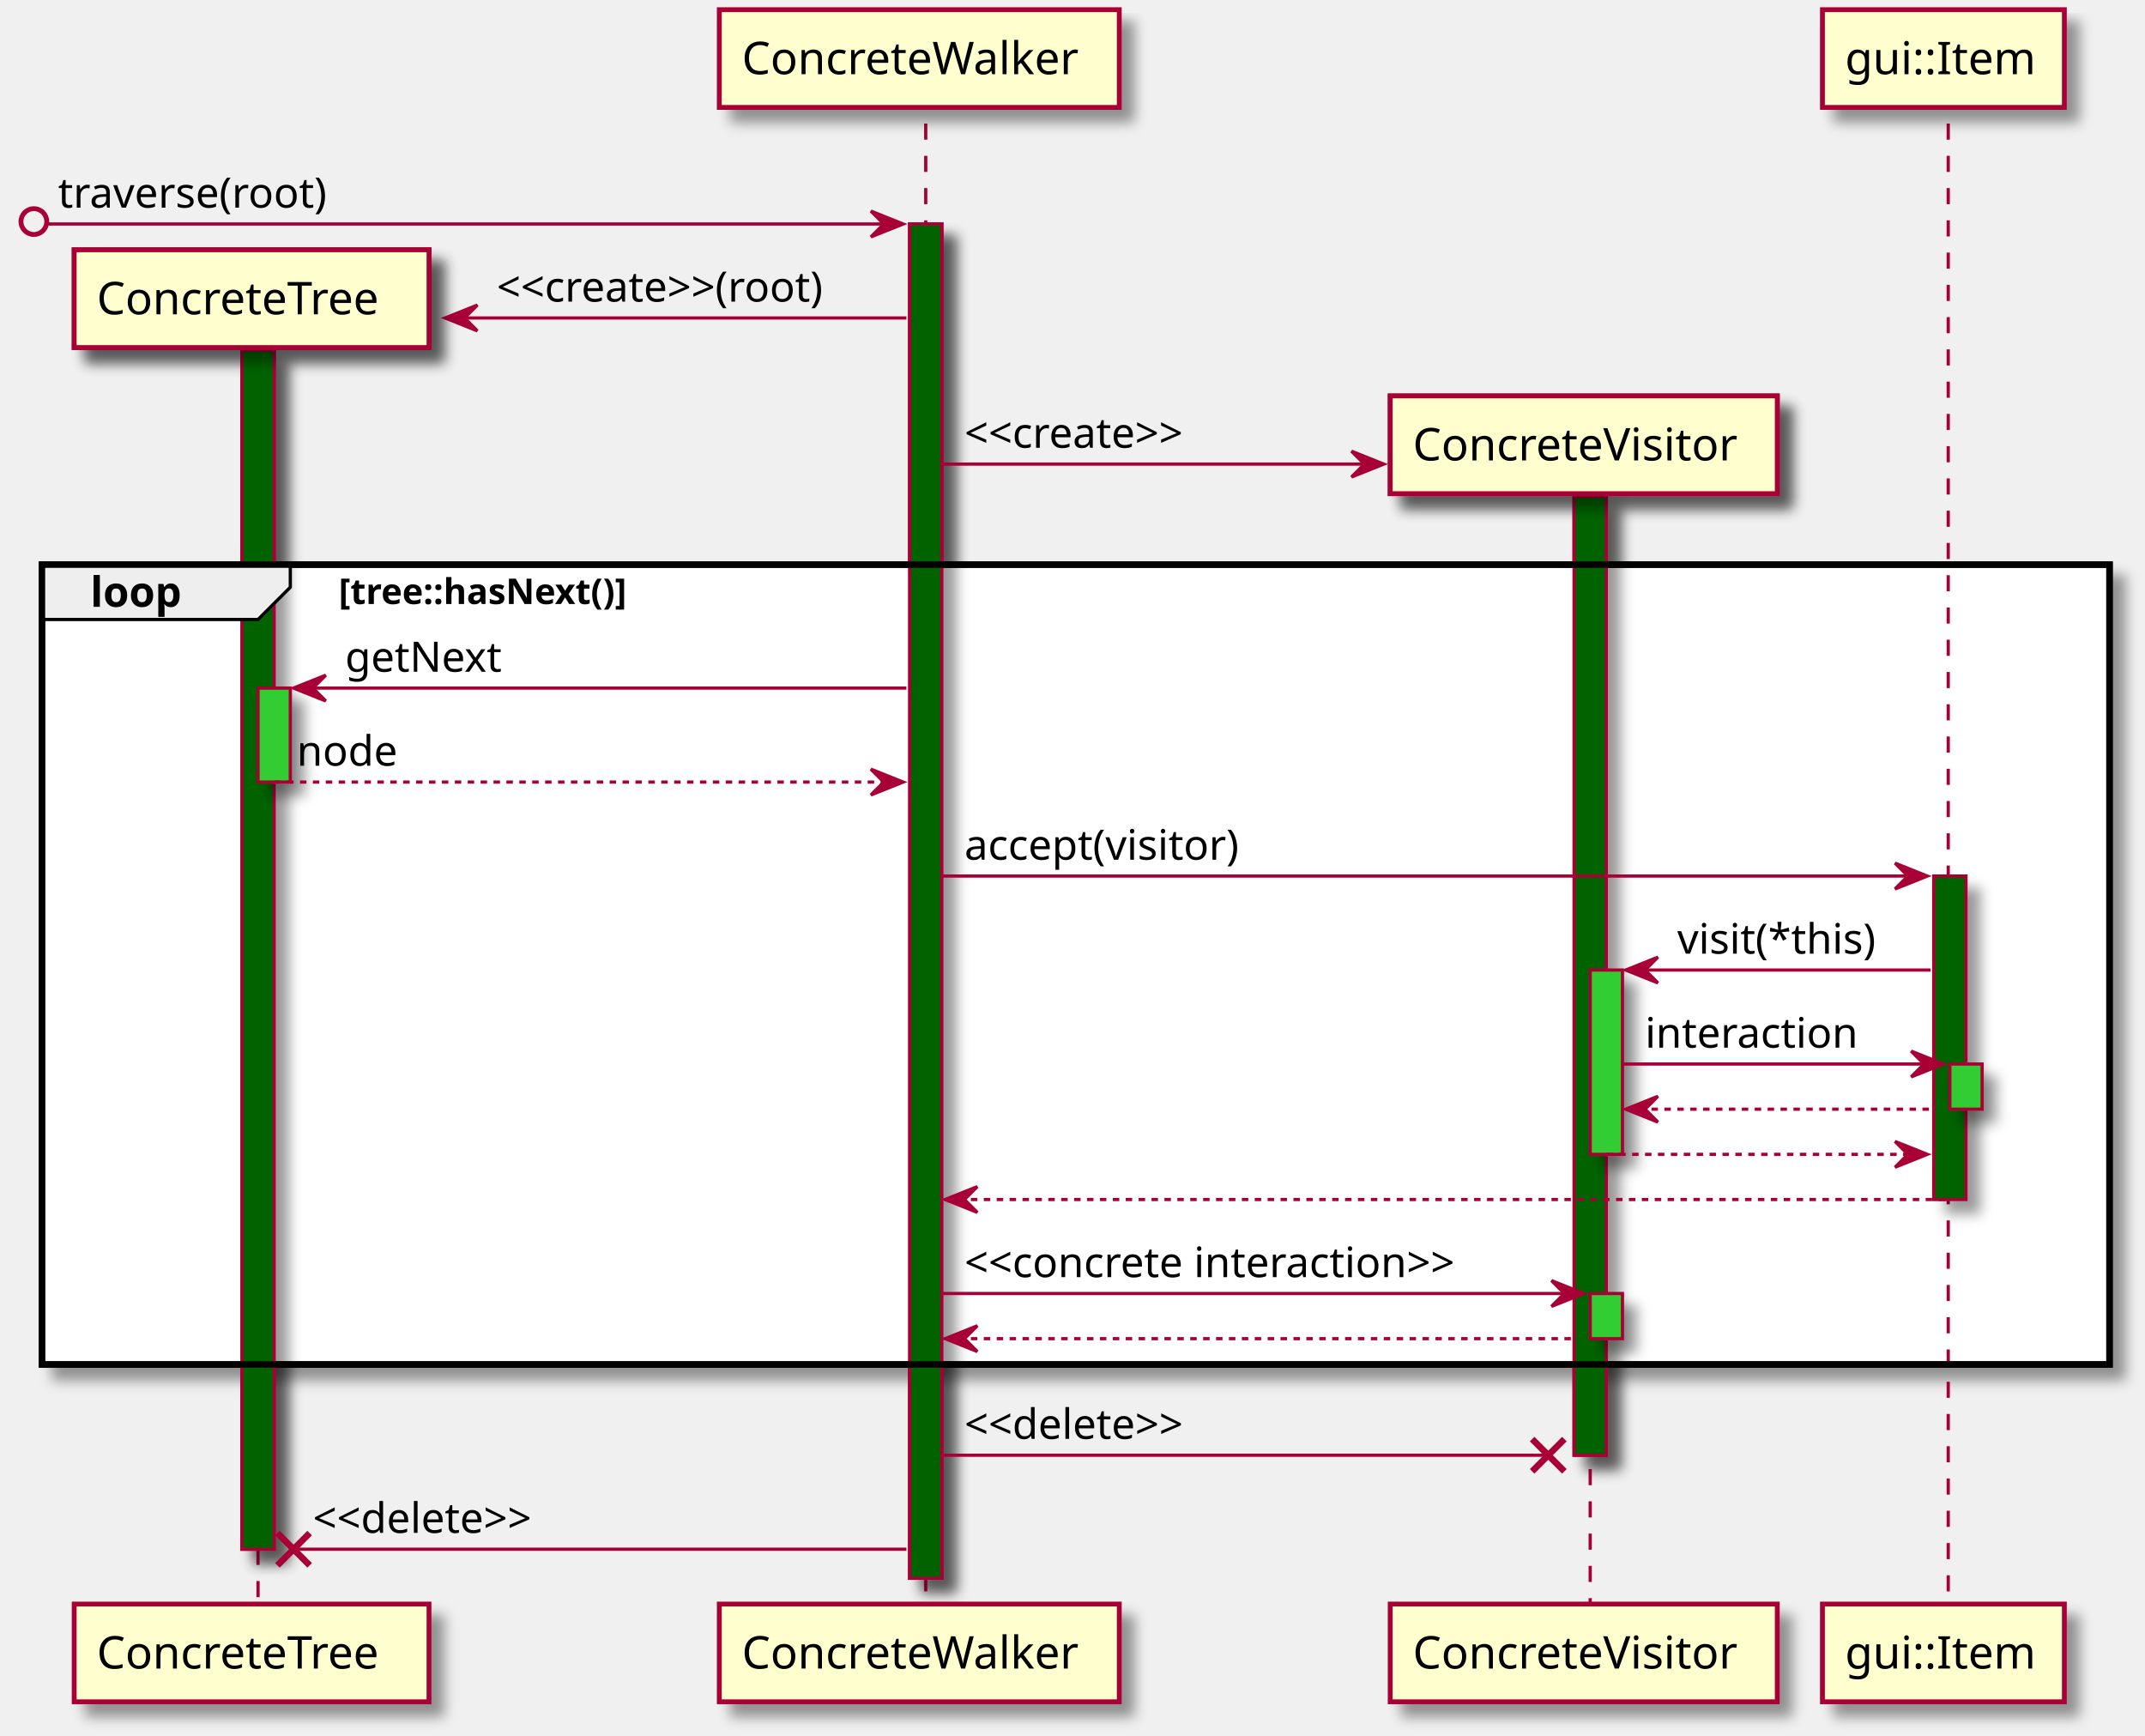
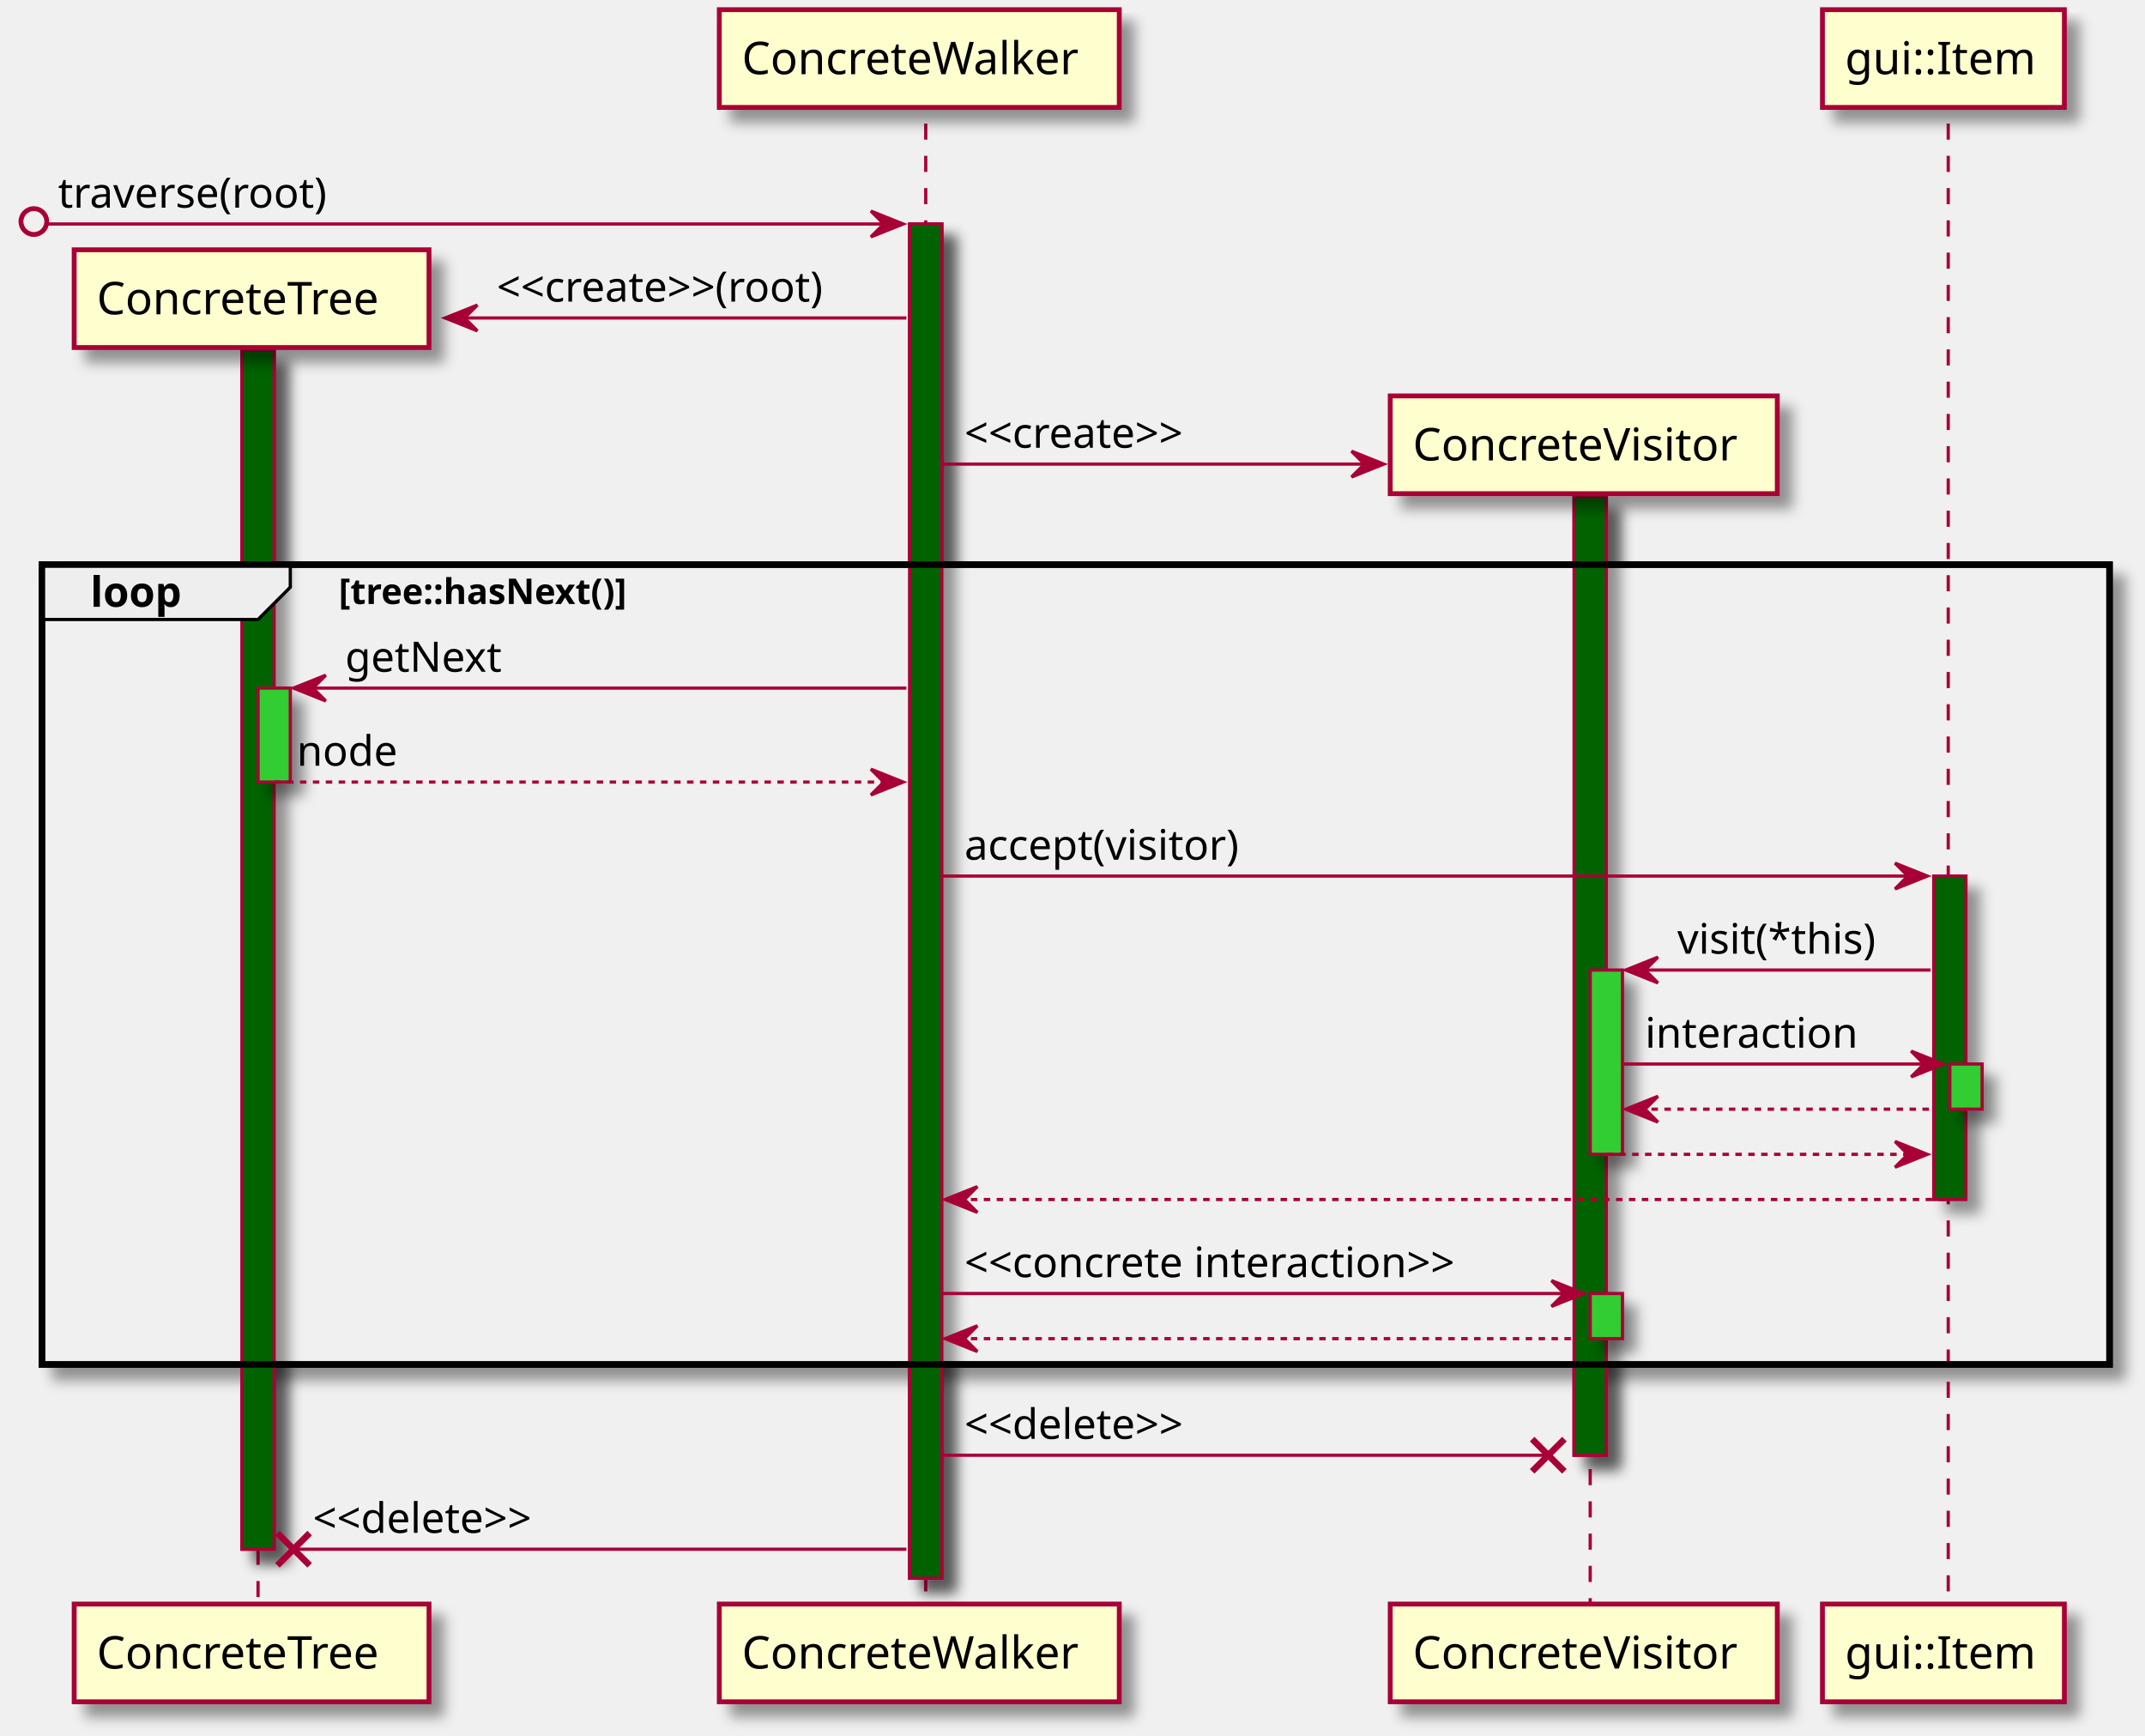
- <svg xmlns="http://www.w3.org/2000/svg" contentScriptType="application/ecmascript" contentStyleType="text/css" height="538px" preserveAspectRatio="none" style="width:665px;height:538px;" version="1.1" viewBox="0 0 665 538" width="665px" zoomAndPan="magnify">
+ <svg xmlns="http://www.w3.org/2000/svg" contentScriptType="application/ecmascript" contentStyleType="text/css" height="538px" preserveAspectRatio="none" style="width:665px;height:538px;background:#F0F0F0;" version="1.1" viewBox="0 0 665 538" width="665px" zoomAndPan="magnify">
  <defs>
-     <filter height="300%" id="fkjo6aca5dlwn" width="300%" x="-1" y="-1">
+     <filter height="300%" id="f7g0ekply0bv5" width="300%" x="-1" y="-1">
      <feGaussianBlur result="blurOut" stdDeviation="2.0" />
      <feColorMatrix in="blurOut" result="blurOut2" type="matrix" values="0 0 0 0 0 0 0 0 0 0 0 0 0 0 0 0 0 0 .4 0" />
      <feOffset dx="4.0" dy="4.0" in="blurOut2" result="blurOut3" />
      <feBlend in="SourceGraphic" in2="blurOut3" mode="normal" />
    </filter>
  </defs>
  <g>
-     <rect fill="#006400" filter="url(#fkjo6aca5dlwn)" height="371.656" style="stroke: #A80036; stroke-width: 1.0;" width="10" x="75" y="108.562" />
-     <rect fill="#32CD32" filter="url(#fkjo6aca5dlwn)" height="29.133" style="stroke: #A80036; stroke-width: 1.0;" width="10" x="80" y="213.289" />
-     <rect fill="#006400" filter="url(#fkjo6aca5dlwn)" height="419.789" style="stroke: #A80036; stroke-width: 1.0;" width="10" x="282" y="69.43" />
-     <rect fill="#006400" filter="url(#fkjo6aca5dlwn)" height="297.227" style="stroke: #A80036; stroke-width: 1.0;" width="10" x="488" y="153.859" />
-     <rect fill="#32CD32" filter="url(#fkjo6aca5dlwn)" height="57.133" style="stroke: #A80036; stroke-width: 1.0;" width="10" x="493" y="300.688" />
-     <rect fill="#32CD32" filter="url(#fkjo6aca5dlwn)" height="14" style="stroke: #A80036; stroke-width: 1.0;" width="10" x="493" y="400.953" />
-     <rect fill="#006400" filter="url(#fkjo6aca5dlwn)" height="100.266" style="stroke: #A80036; stroke-width: 1.0;" width="10" x="599.5" y="271.555" />
-     <rect fill="#32CD32" filter="url(#fkjo6aca5dlwn)" height="14" style="stroke: #A80036; stroke-width: 1.0;" width="10" x="604.5" y="329.82" />
-     <rect fill="#FEFECE" filter="url(#fkjo6aca5dlwn)" height="30.297" style="stroke: #A80036; stroke-width: 1.5;" width="110" x="23" y="77.43" />
-     <text fill="#000000" font-family="sans-serif" font-size="14" lengthAdjust="spacingAndGlyphs" textLength="96" x="30" y="97.425">ConcreteTree</text>
-     <rect fill="#FEFECE" filter="url(#fkjo6aca5dlwn)" height="30.297" style="stroke: #A80036; stroke-width: 1.5;" width="120" x="431" y="122.727" />
-     <text fill="#000000" font-family="sans-serif" font-size="14" lengthAdjust="spacingAndGlyphs" textLength="106" x="438" y="142.722">ConcreteVisitor</text>
-     <rect fill="#FFFFFF" filter="url(#fkjo6aca5dlwn)" height="247.93" style="stroke: #000000; stroke-width: 2.0;" width="641" x="13" y="175.023" />
+     <rect fill="#006400" filter="url(#f7g0ekply0bv5)" height="371.656" style="stroke: #A80036; stroke-width: 1.0;" width="10" x="75" y="108.562" />
+     <rect fill="#32CD32" filter="url(#f7g0ekply0bv5)" height="29.133" style="stroke: #A80036; stroke-width: 1.0;" width="10" x="80" y="213.289" />
+     <rect fill="#006400" filter="url(#f7g0ekply0bv5)" height="419.789" style="stroke: #A80036; stroke-width: 1.0;" width="10" x="282" y="69.43" />
+     <rect fill="#006400" filter="url(#f7g0ekply0bv5)" height="297.227" style="stroke: #A80036; stroke-width: 1.0;" width="10" x="488" y="153.859" />
+     <rect fill="#32CD32" filter="url(#f7g0ekply0bv5)" height="57.133" style="stroke: #A80036; stroke-width: 1.0;" width="10" x="493" y="300.688" />
+     <rect fill="#32CD32" filter="url(#f7g0ekply0bv5)" height="14" style="stroke: #A80036; stroke-width: 1.0;" width="10" x="493" y="400.953" />
+     <rect fill="#006400" filter="url(#f7g0ekply0bv5)" height="100.266" style="stroke: #A80036; stroke-width: 1.0;" width="10" x="599.5" y="271.555" />
+     <rect fill="#32CD32" filter="url(#f7g0ekply0bv5)" height="14" style="stroke: #A80036; stroke-width: 1.0;" width="10" x="604.5" y="329.82" />
+     <rect fill="#F0F0F0" filter="url(#f7g0ekply0bv5)" height="247.93" style="stroke: #000000; stroke-width: 2.0;" width="641" x="13" y="175.023" />
    <line style="stroke: #A80036; stroke-width: 1.0; stroke-dasharray: 5.0,5.0;" x1="80" x2="80" y1="110.078" y2="498.219" />
    <line style="stroke: #A80036; stroke-width: 1.0; stroke-dasharray: 5.0,5.0;" x1="287" x2="287" y1="38.297" y2="498.219" />
    <line style="stroke: #A80036; stroke-width: 1.0; stroke-dasharray: 5.0,5.0;" x1="493" x2="493" y1="155.375" y2="498.219" />
    <line style="stroke: #A80036; stroke-width: 1.0; stroke-dasharray: 5.0,5.0;" x1="604" x2="604" y1="38.297" y2="498.219" />
-     <rect fill="#FEFECE" filter="url(#fkjo6aca5dlwn)" height="30.297" style="stroke: #A80036; stroke-width: 1.5;" width="110" x="23" y="497.219" />
+     <rect fill="#FEFECE" filter="url(#f7g0ekply0bv5)" height="30.297" style="stroke: #A80036; stroke-width: 1.5;" width="110" x="23" y="497.219" />
    <text fill="#000000" font-family="sans-serif" font-size="14" lengthAdjust="spacingAndGlyphs" textLength="96" x="30" y="517.214">ConcreteTree</text>
-     <rect fill="#FEFECE" filter="url(#fkjo6aca5dlwn)" height="30.297" style="stroke: #A80036; stroke-width: 1.5;" width="124" x="223" y="3" />
+     <rect fill="#FEFECE" filter="url(#f7g0ekply0bv5)" height="30.297" style="stroke: #A80036; stroke-width: 1.5;" width="124" x="223" y="3" />
    <text fill="#000000" font-family="sans-serif" font-size="14" lengthAdjust="spacingAndGlyphs" textLength="110" x="230" y="22.995">ConcreteWalker</text>
-     <rect fill="#FEFECE" filter="url(#fkjo6aca5dlwn)" height="30.297" style="stroke: #A80036; stroke-width: 1.5;" width="124" x="223" y="497.219" />
+     <rect fill="#FEFECE" filter="url(#f7g0ekply0bv5)" height="30.297" style="stroke: #A80036; stroke-width: 1.5;" width="124" x="223" y="497.219" />
    <text fill="#000000" font-family="sans-serif" font-size="14" lengthAdjust="spacingAndGlyphs" textLength="110" x="230" y="517.214">ConcreteWalker</text>
-     <rect fill="#FEFECE" filter="url(#fkjo6aca5dlwn)" height="30.297" style="stroke: #A80036; stroke-width: 1.5;" width="120" x="431" y="497.219" />
+     <rect fill="#FEFECE" filter="url(#f7g0ekply0bv5)" height="30.297" style="stroke: #A80036; stroke-width: 1.5;" width="120" x="431" y="497.219" />
    <text fill="#000000" font-family="sans-serif" font-size="14" lengthAdjust="spacingAndGlyphs" textLength="106" x="438" y="517.214">ConcreteVisitor</text>
-     <rect fill="#FEFECE" filter="url(#fkjo6aca5dlwn)" height="30.297" style="stroke: #A80036; stroke-width: 1.5;" width="75" x="565" y="3" />
+     <rect fill="#FEFECE" filter="url(#f7g0ekply0bv5)" height="30.297" style="stroke: #A80036; stroke-width: 1.5;" width="75" x="565" y="3" />
    <text fill="#000000" font-family="sans-serif" font-size="14" lengthAdjust="spacingAndGlyphs" textLength="61" x="572" y="22.995">gui::Item</text>
-     <rect fill="#FEFECE" filter="url(#fkjo6aca5dlwn)" height="30.297" style="stroke: #A80036; stroke-width: 1.5;" width="75" x="565" y="497.219" />
+     <rect fill="#FEFECE" filter="url(#f7g0ekply0bv5)" height="30.297" style="stroke: #A80036; stroke-width: 1.5;" width="75" x="565" y="497.219" />
    <text fill="#000000" font-family="sans-serif" font-size="14" lengthAdjust="spacingAndGlyphs" textLength="61" x="572" y="517.214">gui::Item</text>
-     <rect fill="#006400" filter="url(#fkjo6aca5dlwn)" height="371.656" style="stroke: #A80036; stroke-width: 1.0;" width="10" x="75" y="108.562" />
-     <rect fill="#32CD32" filter="url(#fkjo6aca5dlwn)" height="29.133" style="stroke: #A80036; stroke-width: 1.0;" width="10" x="80" y="213.289" />
-     <rect fill="#006400" filter="url(#fkjo6aca5dlwn)" height="419.789" style="stroke: #A80036; stroke-width: 1.0;" width="10" x="282" y="69.43" />
-     <rect fill="#006400" filter="url(#fkjo6aca5dlwn)" height="297.227" style="stroke: #A80036; stroke-width: 1.0;" width="10" x="488" y="153.859" />
-     <rect fill="#32CD32" filter="url(#fkjo6aca5dlwn)" height="57.133" style="stroke: #A80036; stroke-width: 1.0;" width="10" x="493" y="300.688" />
-     <rect fill="#32CD32" filter="url(#fkjo6aca5dlwn)" height="14" style="stroke: #A80036; stroke-width: 1.0;" width="10" x="493" y="400.953" />
-     <rect fill="#006400" filter="url(#fkjo6aca5dlwn)" height="100.266" style="stroke: #A80036; stroke-width: 1.0;" width="10" x="599.5" y="271.555" />
-     <rect fill="#32CD32" filter="url(#fkjo6aca5dlwn)" height="14" style="stroke: #A80036; stroke-width: 1.0;" width="10" x="604.5" y="329.82" />
+     <rect fill="#006400" filter="url(#f7g0ekply0bv5)" height="371.656" style="stroke: #A80036; stroke-width: 1.0;" width="10" x="75" y="108.562" />
+     <rect fill="#32CD32" filter="url(#f7g0ekply0bv5)" height="29.133" style="stroke: #A80036; stroke-width: 1.0;" width="10" x="80" y="213.289" />
+     <rect fill="#006400" filter="url(#f7g0ekply0bv5)" height="419.789" style="stroke: #A80036; stroke-width: 1.0;" width="10" x="282" y="69.43" />
+     <rect fill="#006400" filter="url(#f7g0ekply0bv5)" height="297.227" style="stroke: #A80036; stroke-width: 1.0;" width="10" x="488" y="153.859" />
+     <rect fill="#32CD32" filter="url(#f7g0ekply0bv5)" height="57.133" style="stroke: #A80036; stroke-width: 1.0;" width="10" x="493" y="300.688" />
+     <rect fill="#32CD32" filter="url(#f7g0ekply0bv5)" height="14" style="stroke: #A80036; stroke-width: 1.0;" width="10" x="493" y="400.953" />
+     <rect fill="#006400" filter="url(#f7g0ekply0bv5)" height="100.266" style="stroke: #A80036; stroke-width: 1.0;" width="10" x="599.5" y="271.555" />
+     <rect fill="#32CD32" filter="url(#f7g0ekply0bv5)" height="14" style="stroke: #A80036; stroke-width: 1.0;" width="10" x="604.5" y="329.82" />
    <ellipse cx="10.5" cy="68.68" fill="none" rx="4" ry="4" style="stroke: #A80036; stroke-width: 1.5;" />
    <polygon fill="#A80036" points="270,65.43,280,69.43,270,73.43,274,69.43" style="stroke: #A80036; stroke-width: 1.0;" />
    <line style="stroke: #A80036; stroke-width: 1.0;" x1="15" x2="276" y1="69.43" y2="69.43" />
    <text fill="#000000" font-family="sans-serif" font-size="13" lengthAdjust="spacingAndGlyphs" textLength="89" x="18" y="64.364">traverse(root)</text>
    <polygon fill="#A80036" points="148,94.562,138,98.562,148,102.562,144,98.562" style="stroke: #A80036; stroke-width: 1.0;" />
    <line style="stroke: #A80036; stroke-width: 1.0;" x1="142" x2="281" y1="98.562" y2="98.562" />
    <text fill="#000000" font-family="sans-serif" font-size="13" lengthAdjust="spacingAndGlyphs" textLength="121" x="154" y="93.497">&lt;&lt;create&gt;&gt;(root)</text>
-     <rect fill="#FEFECE" filter="url(#fkjo6aca5dlwn)" height="30.297" style="stroke: #A80036; stroke-width: 1.5;" width="110" x="23" y="77.43" />
+     <rect fill="#FEFECE" filter="url(#f7g0ekply0bv5)" height="30.297" style="stroke: #A80036; stroke-width: 1.5;" width="110" x="23" y="77.43" />
    <text fill="#000000" font-family="sans-serif" font-size="14" lengthAdjust="spacingAndGlyphs" textLength="96" x="30" y="97.425">ConcreteTree</text>
    <polygon fill="#A80036" points="419,139.859,429,143.859,419,147.859,423,143.859" style="stroke: #A80036; stroke-width: 1.0;" />
    <line style="stroke: #A80036; stroke-width: 1.0;" x1="292" x2="425" y1="143.859" y2="143.859" />
    <text fill="#000000" font-family="sans-serif" font-size="13" lengthAdjust="spacingAndGlyphs" textLength="85" x="299" y="138.793">&lt;&lt;create&gt;&gt;</text>
-     <rect fill="#FEFECE" filter="url(#fkjo6aca5dlwn)" height="30.297" style="stroke: #A80036; stroke-width: 1.5;" width="120" x="431" y="122.727" />
+     <rect fill="#FEFECE" filter="url(#f7g0ekply0bv5)" height="30.297" style="stroke: #A80036; stroke-width: 1.5;" width="120" x="431" y="122.727" />
    <text fill="#000000" font-family="sans-serif" font-size="14" lengthAdjust="spacingAndGlyphs" textLength="106" x="438" y="142.722">ConcreteVisitor</text>
    <path d="M13,175.023 L90,175.023 L90,182.023 L80,192.023 L13,192.023 L13,175.023 " fill="#EEEEEE" style="stroke: #000000; stroke-width: 1.0;" />
    <rect fill="none" height="247.93" style="stroke: #000000; stroke-width: 2.0;" width="641" x="13" y="175.023" />
    <text fill="#000000" font-family="sans-serif" font-size="13" font-weight="bold" lengthAdjust="spacingAndGlyphs" textLength="32" x="28" y="188.09">loop</text>
    <text fill="#000000" font-family="sans-serif" font-size="11" font-weight="bold" lengthAdjust="spacingAndGlyphs" textLength="106" x="105" y="187.234">[tree::hasNext()]</text>
    <polygon fill="#A80036" points="101,209.289,91,213.289,101,217.289,97,213.289" style="stroke: #A80036; stroke-width: 1.0;" />
    <line style="stroke: #A80036; stroke-width: 1.0;" x1="95" x2="281" y1="213.289" y2="213.289" />
    <text fill="#000000" font-family="sans-serif" font-size="13" lengthAdjust="spacingAndGlyphs" textLength="51" x="107" y="208.223">getNext</text>
    <polygon fill="#A80036" points="270,238.422,280,242.422,270,246.422,274,242.422" style="stroke: #A80036; stroke-width: 1.0;" />
    <line style="stroke: #A80036; stroke-width: 1.0; stroke-dasharray: 2.0,2.0;" x1="85" x2="276" y1="242.422" y2="242.422" />
    <text fill="#000000" font-family="sans-serif" font-size="13" lengthAdjust="spacingAndGlyphs" textLength="32" x="92" y="237.356">node</text>
    <polygon fill="#A80036" points="587.5,267.555,597.5,271.555,587.5,275.555,591.5,271.555" style="stroke: #A80036; stroke-width: 1.0;" />
    <line style="stroke: #A80036; stroke-width: 1.0;" x1="292" x2="593.5" y1="271.555" y2="271.555" />
    <text fill="#000000" font-family="sans-serif" font-size="13" lengthAdjust="spacingAndGlyphs" textLength="91" x="299" y="266.489">accept(visitor)</text>
    <polygon fill="#A80036" points="514,296.688,504,300.688,514,304.688,510,300.688" style="stroke: #A80036; stroke-width: 1.0;" />
    <line style="stroke: #A80036; stroke-width: 1.0;" x1="508" x2="598.5" y1="300.688" y2="300.688" />
    <text fill="#000000" font-family="sans-serif" font-size="13" lengthAdjust="spacingAndGlyphs" textLength="65" x="520" y="295.622">visit(*this)</text>
    <polygon fill="#A80036" points="592.5,325.82,602.5,329.82,592.5,333.82,596.5,329.82" style="stroke: #A80036; stroke-width: 1.0;" />
    <line style="stroke: #A80036; stroke-width: 1.0;" x1="503" x2="598.5" y1="329.82" y2="329.82" />
    <text fill="#000000" font-family="sans-serif" font-size="13" lengthAdjust="spacingAndGlyphs" textLength="68" x="510" y="324.754">interaction</text>
    <polygon fill="#A80036" points="514,339.82,504,343.82,514,347.82,510,343.82" style="stroke: #A80036; stroke-width: 1.0;" />
    <line style="stroke: #A80036; stroke-width: 1.0; stroke-dasharray: 2.0,2.0;" x1="508" x2="598.5" y1="343.82" y2="343.82" />
    <polygon fill="#A80036" points="587.5,353.82,597.5,357.82,587.5,361.82,591.5,357.82" style="stroke: #A80036; stroke-width: 1.0;" />
    <line style="stroke: #A80036; stroke-width: 1.0; stroke-dasharray: 2.0,2.0;" x1="498" x2="593.5" y1="357.82" y2="357.82" />
    <polygon fill="#A80036" points="303,367.82,293,371.82,303,375.82,299,371.82" style="stroke: #A80036; stroke-width: 1.0;" />
    <line style="stroke: #A80036; stroke-width: 1.0; stroke-dasharray: 2.0,2.0;" x1="297" x2="603.5" y1="371.82" y2="371.82" />
    <polygon fill="#A80036" points="481,396.953,491,400.953,481,404.953,485,400.953" style="stroke: #A80036; stroke-width: 1.0;" />
    <line style="stroke: #A80036; stroke-width: 1.0;" x1="292" x2="487" y1="400.953" y2="400.953" />
    <text fill="#000000" font-family="sans-serif" font-size="13" lengthAdjust="spacingAndGlyphs" textLength="172" x="299" y="395.887">&lt;&lt;concrete interaction&gt;&gt;</text>
    <polygon fill="#A80036" points="303,410.953,293,414.953,303,418.953,299,414.953" style="stroke: #A80036; stroke-width: 1.0;" />
    <line style="stroke: #A80036; stroke-width: 1.0; stroke-dasharray: 2.0,2.0;" x1="297" x2="487" y1="414.953" y2="414.953" />
    <line style="stroke: #A80036; stroke-width: 2.0;" x1="475" x2="485" y1="446.086" y2="456.086" />
    <line style="stroke: #A80036; stroke-width: 2.0;" x1="475" x2="485" y1="456.086" y2="446.086" />
    <line style="stroke: #A80036; stroke-width: 1.0;" x1="292" x2="480" y1="451.086" y2="451.086" />
    <text fill="#000000" font-family="sans-serif" font-size="13" lengthAdjust="spacingAndGlyphs" textLength="84" x="299" y="446.02">&lt;&lt;delete&gt;&gt;</text>
    <line style="stroke: #A80036; stroke-width: 2.0;" x1="86" x2="96" y1="475.219" y2="485.219" />
    <line style="stroke: #A80036; stroke-width: 2.0;" x1="86" x2="96" y1="485.219" y2="475.219" />
    <line style="stroke: #A80036; stroke-width: 1.0;" x1="92" x2="281" y1="480.219" y2="480.219" />
    <text fill="#000000" font-family="sans-serif" font-size="13" lengthAdjust="spacingAndGlyphs" textLength="84" x="97" y="475.153">&lt;&lt;delete&gt;&gt;</text>
  </g>
</svg>
